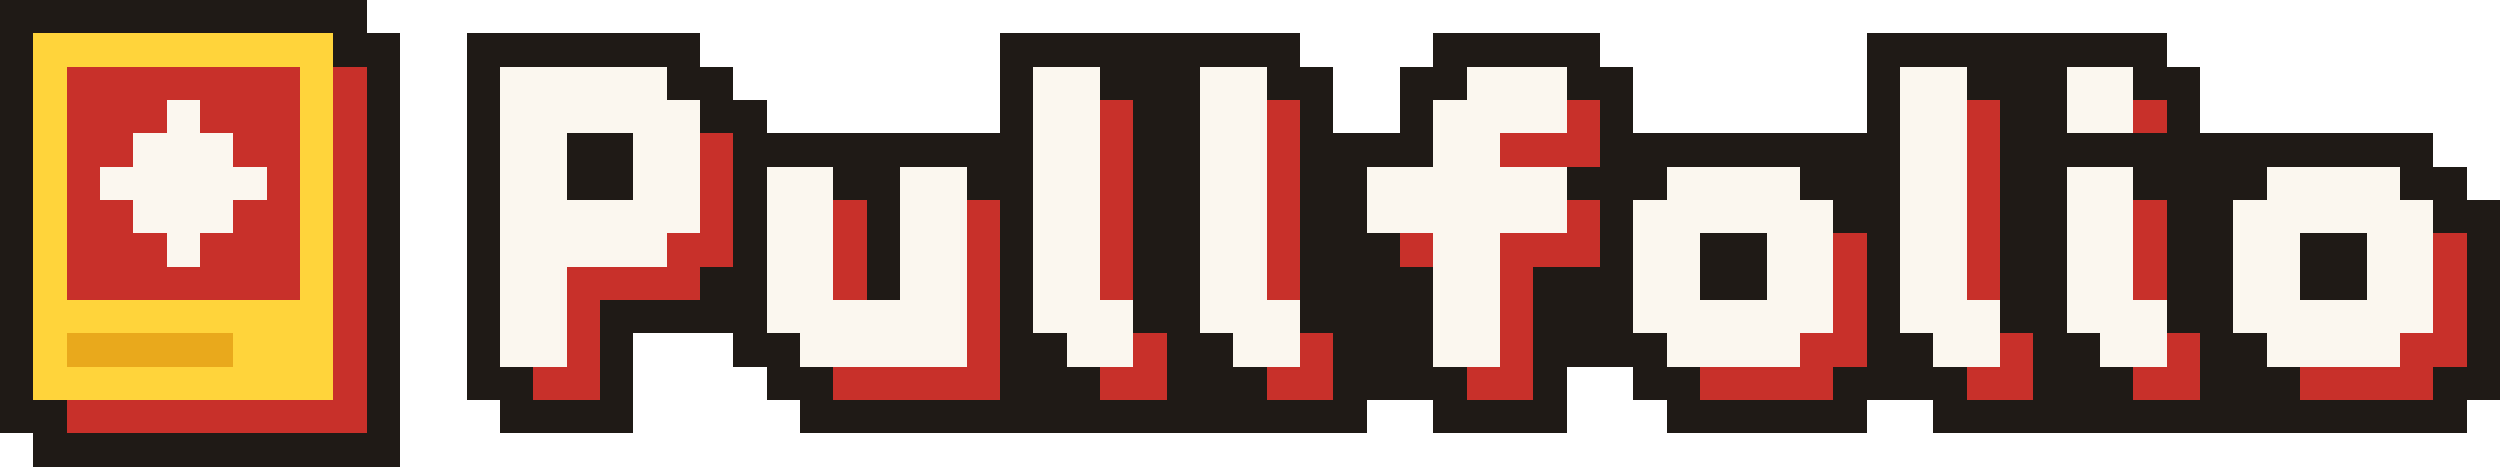
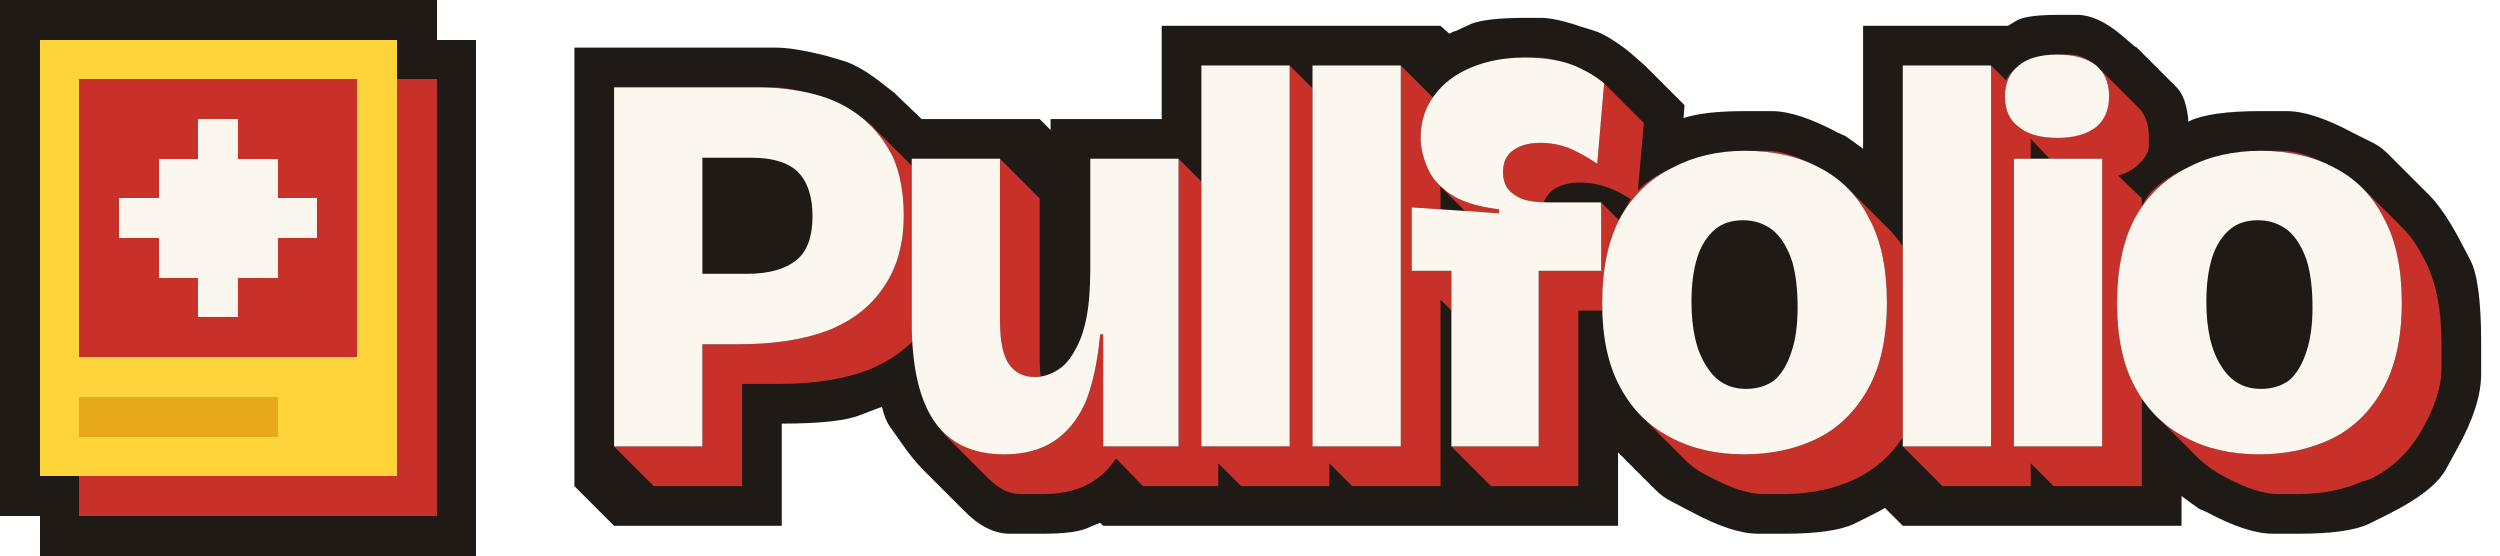
- <svg xmlns="http://www.w3.org/2000/svg" viewBox="0 0 75 14" width="300" height="56" shape-rendering="crispEdges" role="img">
-   <g fill="#1f1a16">
-     <rect x="0" y="0" width="11" height="1" />
-     <rect x="0" y="1" width="1" height="11" />
-     <rect x="10" y="1" width="2" height="1" />
-     <rect x="14" y="1" width="7" height="1" />
-     <rect x="30" y="1" width="9" height="1" />
-     <rect x="43" y="1" width="5" height="1" />
-     <rect x="56" y="1" width="9" height="1" />
-     <rect x="11" y="2" width="1" height="11" />
-     <rect x="14" y="2" width="1" height="9" />
-     <rect x="20" y="2" width="2" height="1" />
-     <rect x="30" y="2" width="1" height="2" />
-     <rect x="33" y="2" width="3" height="1" />
-     <rect x="38" y="2" width="2" height="1" />
-     <rect x="42" y="2" width="2" height="1" />
-     <rect x="47" y="2" width="2" height="1" />
-     <rect x="56" y="2" width="1" height="2" />
-     <rect x="59" y="2" width="3" height="1" />
-     <rect x="64" y="2" width="2" height="1" />
-     <rect x="21" y="3" width="2" height="1" />
-     <rect x="34" y="3" width="2" height="7" />
-     <rect x="39" y="3" width="1" height="1" />
-     <rect x="42" y="3" width="1" height="1" />
-     <rect x="48" y="3" width="1" height="1" />
-     <rect x="60" y="3" width="2" height="1" />
-     <rect x="65" y="3" width="1" height="1" />
-     <rect x="17" y="4" width="2" height="2" />
-     <rect x="22" y="4" width="9" height="1" />
-     <rect x="39" y="4" width="4" height="1" />
-     <rect x="48" y="4" width="9" height="1" />
-     <rect x="60" y="4" width="13" height="1" />
-     <rect x="22" y="5" width="1" height="3" />
-     <rect x="25" y="5" width="2" height="1" />
-     <rect x="29" y="5" width="2" height="1" />
-     <rect x="39" y="5" width="2" height="2" />
-     <rect x="47" y="5" width="3" height="1" />
-     <rect x="54" y="5" width="3" height="1" />
-     <rect x="60" y="5" width="2" height="5" />
-     <rect x="64" y="5" width="4" height="1" />
-     <rect x="72" y="5" width="2" height="1" />
-     <rect x="26" y="6" width="1" height="3" />
-     <rect x="30" y="6" width="1" height="4" />
-     <rect x="48" y="6" width="1" height="2" />
-     <rect x="55" y="6" width="2" height="1" />
-     <rect x="65" y="6" width="2" height="4" />
-     <rect x="73" y="6" width="2" height="1" />
-     <rect x="39" y="7" width="3" height="1" />
-     <rect x="51" y="7" width="2" height="2" />
-     <rect x="56" y="7" width="1" height="3" />
-     <rect x="69" y="7" width="2" height="2" />
-     <rect x="74" y="7" width="1" height="4" />
-     <rect x="21" y="8" width="2" height="1" />
-     <rect x="39" y="8" width="4" height="2" />
-     <rect x="46" y="8" width="3" height="2" />
-     <rect x="18" y="9" width="5" height="1" />
-     <rect x="18" y="10" width="1" height="2" />
-     <rect x="22" y="10" width="2" height="1" />
-     <rect x="30" y="10" width="2" height="1" />
-     <rect x="35" y="10" width="2" height="1" />
-     <rect x="40" y="10" width="3" height="1" />
-     <rect x="46" y="10" width="4" height="1" />
-     <rect x="56" y="10" width="2" height="1" />
-     <rect x="61" y="10" width="2" height="1" />
-     <rect x="66" y="10" width="2" height="1" />
-     <rect x="14" y="11" width="2" height="1" />
-     <rect x="23" y="11" width="2" height="1" />
-     <rect x="30" y="11" width="3" height="1" />
-     <rect x="35" y="11" width="3" height="1" />
-     <rect x="40" y="11" width="4" height="1" />
-     <rect x="46" y="11" width="1" height="1" />
-     <rect x="49" y="11" width="2" height="1" />
-     <rect x="55" y="11" width="4" height="1" />
-     <rect x="61" y="11" width="3" height="1" />
-     <rect x="66" y="11" width="3" height="1" />
-     <rect x="73" y="11" width="2" height="1" />
-     <rect x="0" y="12" width="2" height="1" />
-     <rect x="15" y="12" width="4" height="1" />
-     <rect x="24" y="12" width="17" height="1" />
-     <rect x="43" y="12" width="4" height="1" />
-     <rect x="50" y="12" width="6" height="1" />
-     <rect x="58" y="12" width="16" height="1" />
-     <rect x="1" y="13" width="11" height="1" />
+ <svg xmlns="http://www.w3.org/2000/svg" viewBox="0 0 252 56" width="252" height="56" role="img">
+   <g shape-rendering="crispEdges">
+     <path fill="#1f1a16" d="M44 0V4H48V56H4V52H0V0H44ZM40 4H4V48H8V52H44V8H40V4Z" />
+     <path fill="#ffd43b" d="M40 4V48H4V4H40ZM36 8H8V36H36V8ZM28 40H8V44H28V40Z" />
+     <path fill="#c8302a" d="M36 8V36H8V8H36ZM40 8H44V52H8V48H40V8ZM24 12H20V16H16V20H12V24H16V28H20V32H24V28H28V24H32V20H28V16H24V12Z" />
+     <path fill="#fbf7ef" d="M24 12V16H28V20H32V24H28V28H24V32H20V28H16V24H12V20H16V16H20V12H24Z" />
+     <path fill="#e9a91c" d="M8 40H28V44H8Z" />
  </g>
-   <g fill="#ffd43b">
-     <rect x="1" y="1" width="9" height="1" />
-     <rect x="1" y="2" width="1" height="7" />
-     <rect x="9" y="2" width="1" height="7" />
-     <rect x="1" y="9" width="9" height="1" />
-     <rect x="1" y="10" width="1" height="1" />
-     <rect x="7" y="10" width="3" height="1" />
-     <rect x="1" y="11" width="9" height="1" />
-   </g>
-   <g fill="#c8302a">
-     <rect x="2" y="2" width="7" height="1" />
-     <rect x="10" y="2" width="1" height="10" />
-     <rect x="2" y="3" width="3" height="1" />
-     <rect x="6" y="3" width="3" height="1" />
-     <rect x="33" y="3" width="1" height="6" />
-     <rect x="38" y="3" width="1" height="6" />
-     <rect x="47" y="3" width="1" height="1" />
-     <rect x="59" y="3" width="1" height="6" />
-     <rect x="64" y="3" width="1" height="1" />
-     <rect x="2" y="4" width="2" height="1" />
-     <rect x="7" y="4" width="2" height="1" />
-     <rect x="21" y="4" width="1" height="3" />
-     <rect x="45" y="4" width="3" height="1" />
-     <rect x="2" y="5" width="1" height="1" />
-     <rect x="8" y="5" width="1" height="1" />
-     <rect x="2" y="6" width="2" height="1" />
-     <rect x="7" y="6" width="2" height="1" />
-     <rect x="25" y="6" width="1" height="3" />
-     <rect x="29" y="6" width="1" height="5" />
-     <rect x="47" y="6" width="1" height="1" />
-     <rect x="64" y="6" width="1" height="3" />
-     <rect x="2" y="7" width="3" height="1" />
-     <rect x="6" y="7" width="3" height="1" />
-     <rect x="20" y="7" width="2" height="1" />
-     <rect x="42" y="7" width="1" height="1" />
-     <rect x="45" y="7" width="3" height="1" />
-     <rect x="55" y="7" width="1" height="3" />
-     <rect x="73" y="7" width="1" height="3" />
-     <rect x="2" y="8" width="7" height="1" />
-     <rect x="17" y="8" width="4" height="1" />
-     <rect x="45" y="8" width="1" height="3" />
-     <rect x="17" y="9" width="1" height="2" />
-     <rect x="34" y="10" width="1" height="1" />
-     <rect x="39" y="10" width="1" height="1" />
-     <rect x="54" y="10" width="2" height="1" />
-     <rect x="60" y="10" width="1" height="1" />
-     <rect x="65" y="10" width="1" height="1" />
-     <rect x="72" y="10" width="2" height="1" />
-     <rect x="16" y="11" width="2" height="1" />
-     <rect x="25" y="11" width="5" height="1" />
-     <rect x="33" y="11" width="2" height="1" />
-     <rect x="38" y="11" width="2" height="1" />
-     <rect x="44" y="11" width="2" height="1" />
-     <rect x="51" y="11" width="4" height="1" />
-     <rect x="59" y="11" width="2" height="1" />
-     <rect x="64" y="11" width="2" height="1" />
-     <rect x="69" y="11" width="4" height="1" />
-     <rect x="2" y="12" width="9" height="1" />
-   </g>
-   <g fill="#fbf7ef">
-     <rect x="15" y="2" width="5" height="1" />
-     <rect x="31" y="2" width="2" height="7" />
-     <rect x="36" y="2" width="2" height="7" />
-     <rect x="44" y="2" width="3" height="1" />
-     <rect x="57" y="2" width="2" height="7" />
-     <rect x="62" y="2" width="2" height="2" />
-     <rect x="5" y="3" width="1" height="1" />
-     <rect x="15" y="3" width="6" height="1" />
-     <rect x="43" y="3" width="4" height="1" />
-     <rect x="4" y="4" width="3" height="1" />
-     <rect x="15" y="4" width="2" height="2" />
-     <rect x="19" y="4" width="2" height="2" />
-     <rect x="43" y="4" width="2" height="1" />
-     <rect x="3" y="5" width="5" height="1" />
-     <rect x="23" y="5" width="2" height="4" />
-     <rect x="27" y="5" width="2" height="4" />
-     <rect x="41" y="5" width="6" height="2" />
-     <rect x="50" y="5" width="4" height="1" />
-     <rect x="62" y="5" width="2" height="4" />
-     <rect x="68" y="5" width="4" height="1" />
-     <rect x="4" y="6" width="3" height="1" />
-     <rect x="15" y="6" width="6" height="1" />
-     <rect x="49" y="6" width="6" height="1" />
-     <rect x="67" y="6" width="6" height="1" />
-     <rect x="5" y="7" width="1" height="1" />
-     <rect x="15" y="7" width="5" height="1" />
-     <rect x="43" y="7" width="2" height="4" />
-     <rect x="49" y="7" width="2" height="2" />
-     <rect x="53" y="7" width="2" height="2" />
-     <rect x="67" y="7" width="2" height="2" />
-     <rect x="71" y="7" width="2" height="2" />
-     <rect x="15" y="8" width="2" height="3" />
-     <rect x="23" y="9" width="6" height="1" />
-     <rect x="31" y="9" width="3" height="1" />
-     <rect x="36" y="9" width="3" height="1" />
-     <rect x="49" y="9" width="6" height="1" />
-     <rect x="57" y="9" width="3" height="1" />
-     <rect x="62" y="9" width="3" height="1" />
-     <rect x="67" y="9" width="6" height="1" />
-     <rect x="24" y="10" width="5" height="1" />
-     <rect x="32" y="10" width="2" height="1" />
-     <rect x="37" y="10" width="2" height="1" />
-     <rect x="50" y="10" width="4" height="1" />
-     <rect x="58" y="10" width="2" height="1" />
-     <rect x="63" y="10" width="2" height="1" />
-     <rect x="68" y="10" width="4" height="1" />
-   </g>
-   <g fill="#e9a91c">
-     <rect x="2" y="10" width="5" height="1" />
-   </g>
+   <path fill="#1f1a16" d="M220.7 12.2Q222.8 11.2 227.9 11.2H230.5Q233.1 11.2 237.2 13.4L239.4 14.5Q240.1 14.9 240.8 15.6L244.8 19.6Q246.3 21.1 247.9 24.1L249 26.2Q250.1 28.3 250.1 34.5V37.7Q250.1 40.9 247.7 45.2L246.5 47.4Q245.2 49.6 240.8 51.8L238.8 52.8Q236.7 53.8 231.7 53.8H229.1Q226.5 53.8 222.4 51.6L221.7 51.3Q221.1 50.9 219.9 50V53H191.8L190 51.2Q189.5 51.5 188.9 51.8L186.9 52.8Q184.8 53.8 179.8 53.8H177.2Q174.6 53.8 170.5 51.6L168.4 50.5Q167.6 50.1 166.9 49.4L163.1 45.6V53H111.2L110.9 52.7L109.9 53.1Q108.6 53.8 105.2 53.8H101.8Q99.4 53.8 97.1 51.4L93.1 47.4Q92 46.3 90.9 44.7L89.7 43Q89.2 42.3 88.9 41L86.8 41.8Q84.7 42.7 78.8 42.7V53H61.9L57.9 49V4.8H78.2Q80 4.8 83.2 5.6L84.9 6.1Q86.7 6.6 89.3 8.7L90.2 9.4Q90.4 9.6 90.6 9.8L92.9 12H104.8L105.9 13.1V12H117.1V2.6H145.2L146.1 3.4Q146.4 3.2 146.8 3.1L148.3 2.4Q149.9 1.8 153.7 1.8H155.3Q156.8 1.8 159.4 2.7L160.7 3.1Q162 3.5 164.2 5.2L165.8 6.6L169.8 10.6L169.7 11.9Q171.8 11.2 175.9 11.2H178.6Q181.2 11.2 185.3 13.4L186 13.7Q186.6 14.1 187.8 15V2.6H202.4L203.4 2Q204.5 1.5 207.4 1.5H209.4Q211.4 1.5 213.8 3.5L215.2 4.7Q215.3 4.7 215.4 4.8L219.4 8.8Q220.4 9.8 220.6 12.3L220.7 12.2Z" />
+   <path fill="#c8302a" d="M211.6 6.9 215.6 10.9 215.6 10.9Q215.7 11 215.8 11.1Q216.6 12.2 216.6 13.7V14.7Q216.6 15.7 215.3 16.8L215.3 16.8Q214.6 17.4 213.5 17.7L215.9 20V20.8L216.2 20.2Q217.2 18.5 220.4 16.9Q217.2 18.5 215.3 21.8Q213.4 25.2 213.4 30.6Q213.4 35.7 215.2 39Q215.5 39.6 215.9 40.1V49H207L204.7 46.7V49H195.8L191.8 45H200.7V6.6L202.2 8.1Q202.5 7.4 203.5 6.6Q202.1 7.7 202.1 9.7Q202.1 11.8 203.5 12.8Q204.8 13.9 207.4 13.9Q209.9 13.9 211.3 12.8Q212.6 11.7 212.6 9.7Q212.6 7.9 211.6 6.9ZM146.3 31.3H146.3L145.2 30.2V49H136.3L134 46.7V49H125.1L122.8 46.7V49H115.2L112.5 46.2Q111.5 47.7 110.2 48.5Q108.2 49.8 105.2 49.8H102.8Q101.2 49.8 99.6 48.2L95.6 44.2Q94.9 43.5 94.2 42.5Q96.5 45.8 101.2 45.8Q104.2 45.8 106.2 44.5Q108.2 43.2 109.4 40.6Q110.5 37.9 110.9 33.7H111.2V45H118.8V16L121.1 18.3V45H130V6.6L132.3 8.9V45H141.2V6.6L144.4 9.8Q144.5 9.7 144.6 9.6Q143.2 11.4 143.2 13.9Q143.2 15.2 143.8 16.7Q144.4 18.3 146.1 19.5Q147.8 20.7 151.1 21.1V21.5L147.7 21.3L145.2 18.8V21.1L142.3 20.9V27.3H146.3V31.3ZM204.7 14V16H203V45H211.9V16H206.6L204.7 14ZM161.5 31.3H159.1V49H150.3L146.3 45H155.1V27.3H161.4V20.4L163.2 22.2Q163.3 22 163.4 21.8L164.3 20.2Q164.4 20.1 164.4 20.1Q163.2 19.3 162.1 18.9Q161.9 18.9 161.8 18.8Q160.5 18.4 159.3 18.4Q157.6 18.4 156.6 19.1Q155.9 19.6 155.6 20.4Q155.8 20.4 156 20.4Q154.3 20.4 153.3 20Q152.4 19.6 151.9 18.9Q151.5 18.2 151.5 17.4Q151.5 15.8 152.6 15.1Q153.6 14.4 155.3 14.4Q156.7 14.4 158.1 14.9Q159.5 15.5 161 16.5L161.7 8.4L165.7 12.4L165.1 19.2Q166.2 18 168.6 16.9Q165.3 18.5 163.4 21.8Q161.5 25.2 161.5 30.6Q161.5 30.9 161.5 31.3ZM92 34.4Q90.2 36.2 87.5 37.3Q83.8 38.7 78.5 38.7H74.8V49H65.9L61.9 45H70.8V34.7H74.5Q79.8 34.7 83.5 33.3Q87.2 31.8 89.1 28.9Q91.1 26 91.1 21.7Q91.1 18.3 90 15.8Q88.8 13.4 86.8 11.8L87.8 12.6Q88 12.7 88.1 12.9L91.9 16.7V32.4Q91.9 33.4 92 34.4ZM238.2 19 242.2 23Q243.4 24.2 244.3 26Q246.1 29.3 246.1 34.5V37.2Q246.1 39.8 244.2 43.2Q242.3 46.6 239.1 48.2Q238.7 48.4 238.2 48.5Q235.3 49.8 231.7 49.8H229.6Q227.5 49.8 224.3 48.1L224.3 48.1Q222.8 47.3 221.7 46.3Q221.5 46.1 221.4 46L217.4 42Q218.7 43.3 220.3 44.1Q223.5 45.8 227.7 45.8Q231.8 45.8 235.1 44.2Q238.3 42.6 240.2 39.2Q242.1 35.8 242.1 30.5Q242.1 25.3 240.3 22Q239.4 20.2 238.2 19ZM191.8 44.1Q190 46.8 187.2 48.2Q183.9 49.8 179.8 49.8H177.7Q175.6 49.8 172.4 48.1Q170.7 47.3 169.5 46L169.5 46L165.5 42Q166.8 43.3 168.4 44.1Q171.6 45.8 175.8 45.8Q179.9 45.8 183.2 44.2Q186.4 42.6 188.3 39.2Q190.2 35.8 190.2 30.5Q190.2 25.3 188.4 22Q187.5 20.2 186.3 19L190.3 23L190.3 23Q191.1 23.8 191.8 24.8V44.1ZM100.8 16 104.8 20V36.3Q104.8 37.2 104.9 37.9Q104.6 38 104.3 38Q102.6 38 101.7 36.7Q100.8 35.4 100.8 32.3V16ZM175.9 15.2H178.1Q180.2 15.2 183.4 16.9Q180.2 15.2 175.9 15.2ZM227.9 15.2H230Q232.1 15.2 235.3 16.9Q232.1 15.2 227.9 15.2ZM211.3 6.6Q209.9 5.5 207.4 5.5H208.7Q209.9 5.5 211.3 6.6ZM76.3 8.8H77.9Q79.4 8.8 82.1 9.5Q79.4 8.8 76.3 8.8ZM153.7 5.8H154.9Q156.2 5.8 158.1 6.4Q156.2 5.8 153.7 5.8Z" />
+   <path fill="#fbf7ef" d="M76.3 8.8Q79.4 8.8 82.1 9.5Q84.8 10.2 86.8 11.8Q88.8 13.4 90 15.8Q91.1 18.3 91.1 21.7Q91.1 26 89.1 28.9Q87.2 31.8 83.5 33.3Q79.8 34.7 74.5 34.7H70.8V45H61.9V8.8H76.3ZM163.3 39Q161.5 35.7 161.5 30.6Q161.5 25.2 163.4 21.8Q165.3 18.5 168.6 16.9Q171.8 15.2 175.9 15.2Q180.2 15.2 183.4 16.9Q186.7 18.6 188.4 22Q190.2 25.3 190.2 30.5Q190.2 35.8 188.3 39.2Q186.4 42.6 183.2 44.2Q179.9 45.8 175.8 45.8Q171.6 45.8 168.4 44.1Q165.1 42.4 163.3 39ZM213.4 30.6Q213.4 25.2 215.3 21.8Q217.2 18.5 220.5 16.9Q223.7 15.2 227.9 15.2Q232.1 15.2 235.3 16.9Q238.6 18.6 240.3 22Q242.1 25.3 242.1 30.5Q242.1 35.8 240.2 39.2Q238.3 42.6 235.1 44.2Q231.8 45.8 227.7 45.8Q223.5 45.8 220.3 44.1Q217 42.4 215.2 39Q213.4 35.7 213.4 30.6ZM101.2 45.8Q96.5 45.8 94.2 42.5Q91.9 39.2 91.9 32.4V16H100.8V32.3Q100.8 35.4 101.7 36.7Q102.6 38 104.3 38Q105.5 38 106.6 37.3Q107.6 36.7 108.3 35.4Q109.1 34.1 109.5 32.1Q109.9 30.1 109.9 27.2V16H118.8V45H111.2V33.7H110.9Q110.5 37.9 109.4 40.6Q108.2 43.2 106.2 44.5Q104.2 45.8 101.2 45.8ZM146.3 27.3H142.3V20.9L151.1 21.5V21.1Q147.8 20.7 146.1 19.5Q144.4 18.3 143.8 16.7Q143.2 15.2 143.2 13.9Q143.2 11.4 144.6 9.6Q145.9 7.8 148.3 6.8Q150.7 5.8 153.7 5.8Q156.2 5.8 158.1 6.4Q160.1 7.1 161.7 8.4L161 16.5Q159.5 15.5 158.1 14.9Q156.7 14.4 155.3 14.4Q153.6 14.4 152.6 15.1Q151.5 15.8 151.5 17.4Q151.5 18.2 151.9 18.9Q152.4 19.6 153.3 20Q154.3 20.4 156 20.4H161.4V27.3H155.1V45H146.3V27.3ZM121.1 6.6H130V45H121.1V6.6ZM132.3 45V6.6H141.2V45H132.3ZM191.8 6.6H200.7V45H191.8V6.6ZM211.9 45H203V16H211.9V45ZM233.1 31Q233.1 28.1 232.5 26.2Q231.8 24.2 230.6 23.2Q229.3 22.2 227.6 22.2Q225.9 22.2 224.8 23.1Q223.6 24.1 223 25.9Q222.4 27.8 222.4 30.4Q222.4 34.6 223.9 36.9Q225.3 39.2 227.9 39.2Q229.6 39.2 230.8 38.3Q231.9 37.3 232.5 35.4Q233.1 33.6 233.1 31ZM180.6 35.4Q181.2 33.6 181.2 31Q181.2 28.1 180.6 26.2Q179.9 24.2 178.7 23.2Q177.4 22.2 175.7 22.2Q174 22.2 172.9 23.1Q171.7 24.1 171.1 25.9Q170.5 27.8 170.5 30.4Q170.5 34.6 172 36.9Q173.4 39.2 176 39.2Q177.7 39.2 178.9 38.3Q180 37.3 180.6 35.4ZM70.8 27.6H75.3Q78.6 27.6 80.3 26.2Q81.9 24.9 81.9 21.8Q81.9 18.8 80.4 17.3Q78.9 15.9 75.8 15.9H70.8V27.6ZM202.1 9.7Q202.1 7.7 203.5 6.6Q204.8 5.5 207.4 5.5Q209.9 5.5 211.3 6.6Q212.6 7.7 212.6 9.7Q212.6 11.7 211.3 12.8Q209.9 13.9 207.4 13.9Q204.8 13.9 203.5 12.8Q202.1 11.8 202.1 9.7Z" />
</svg>
